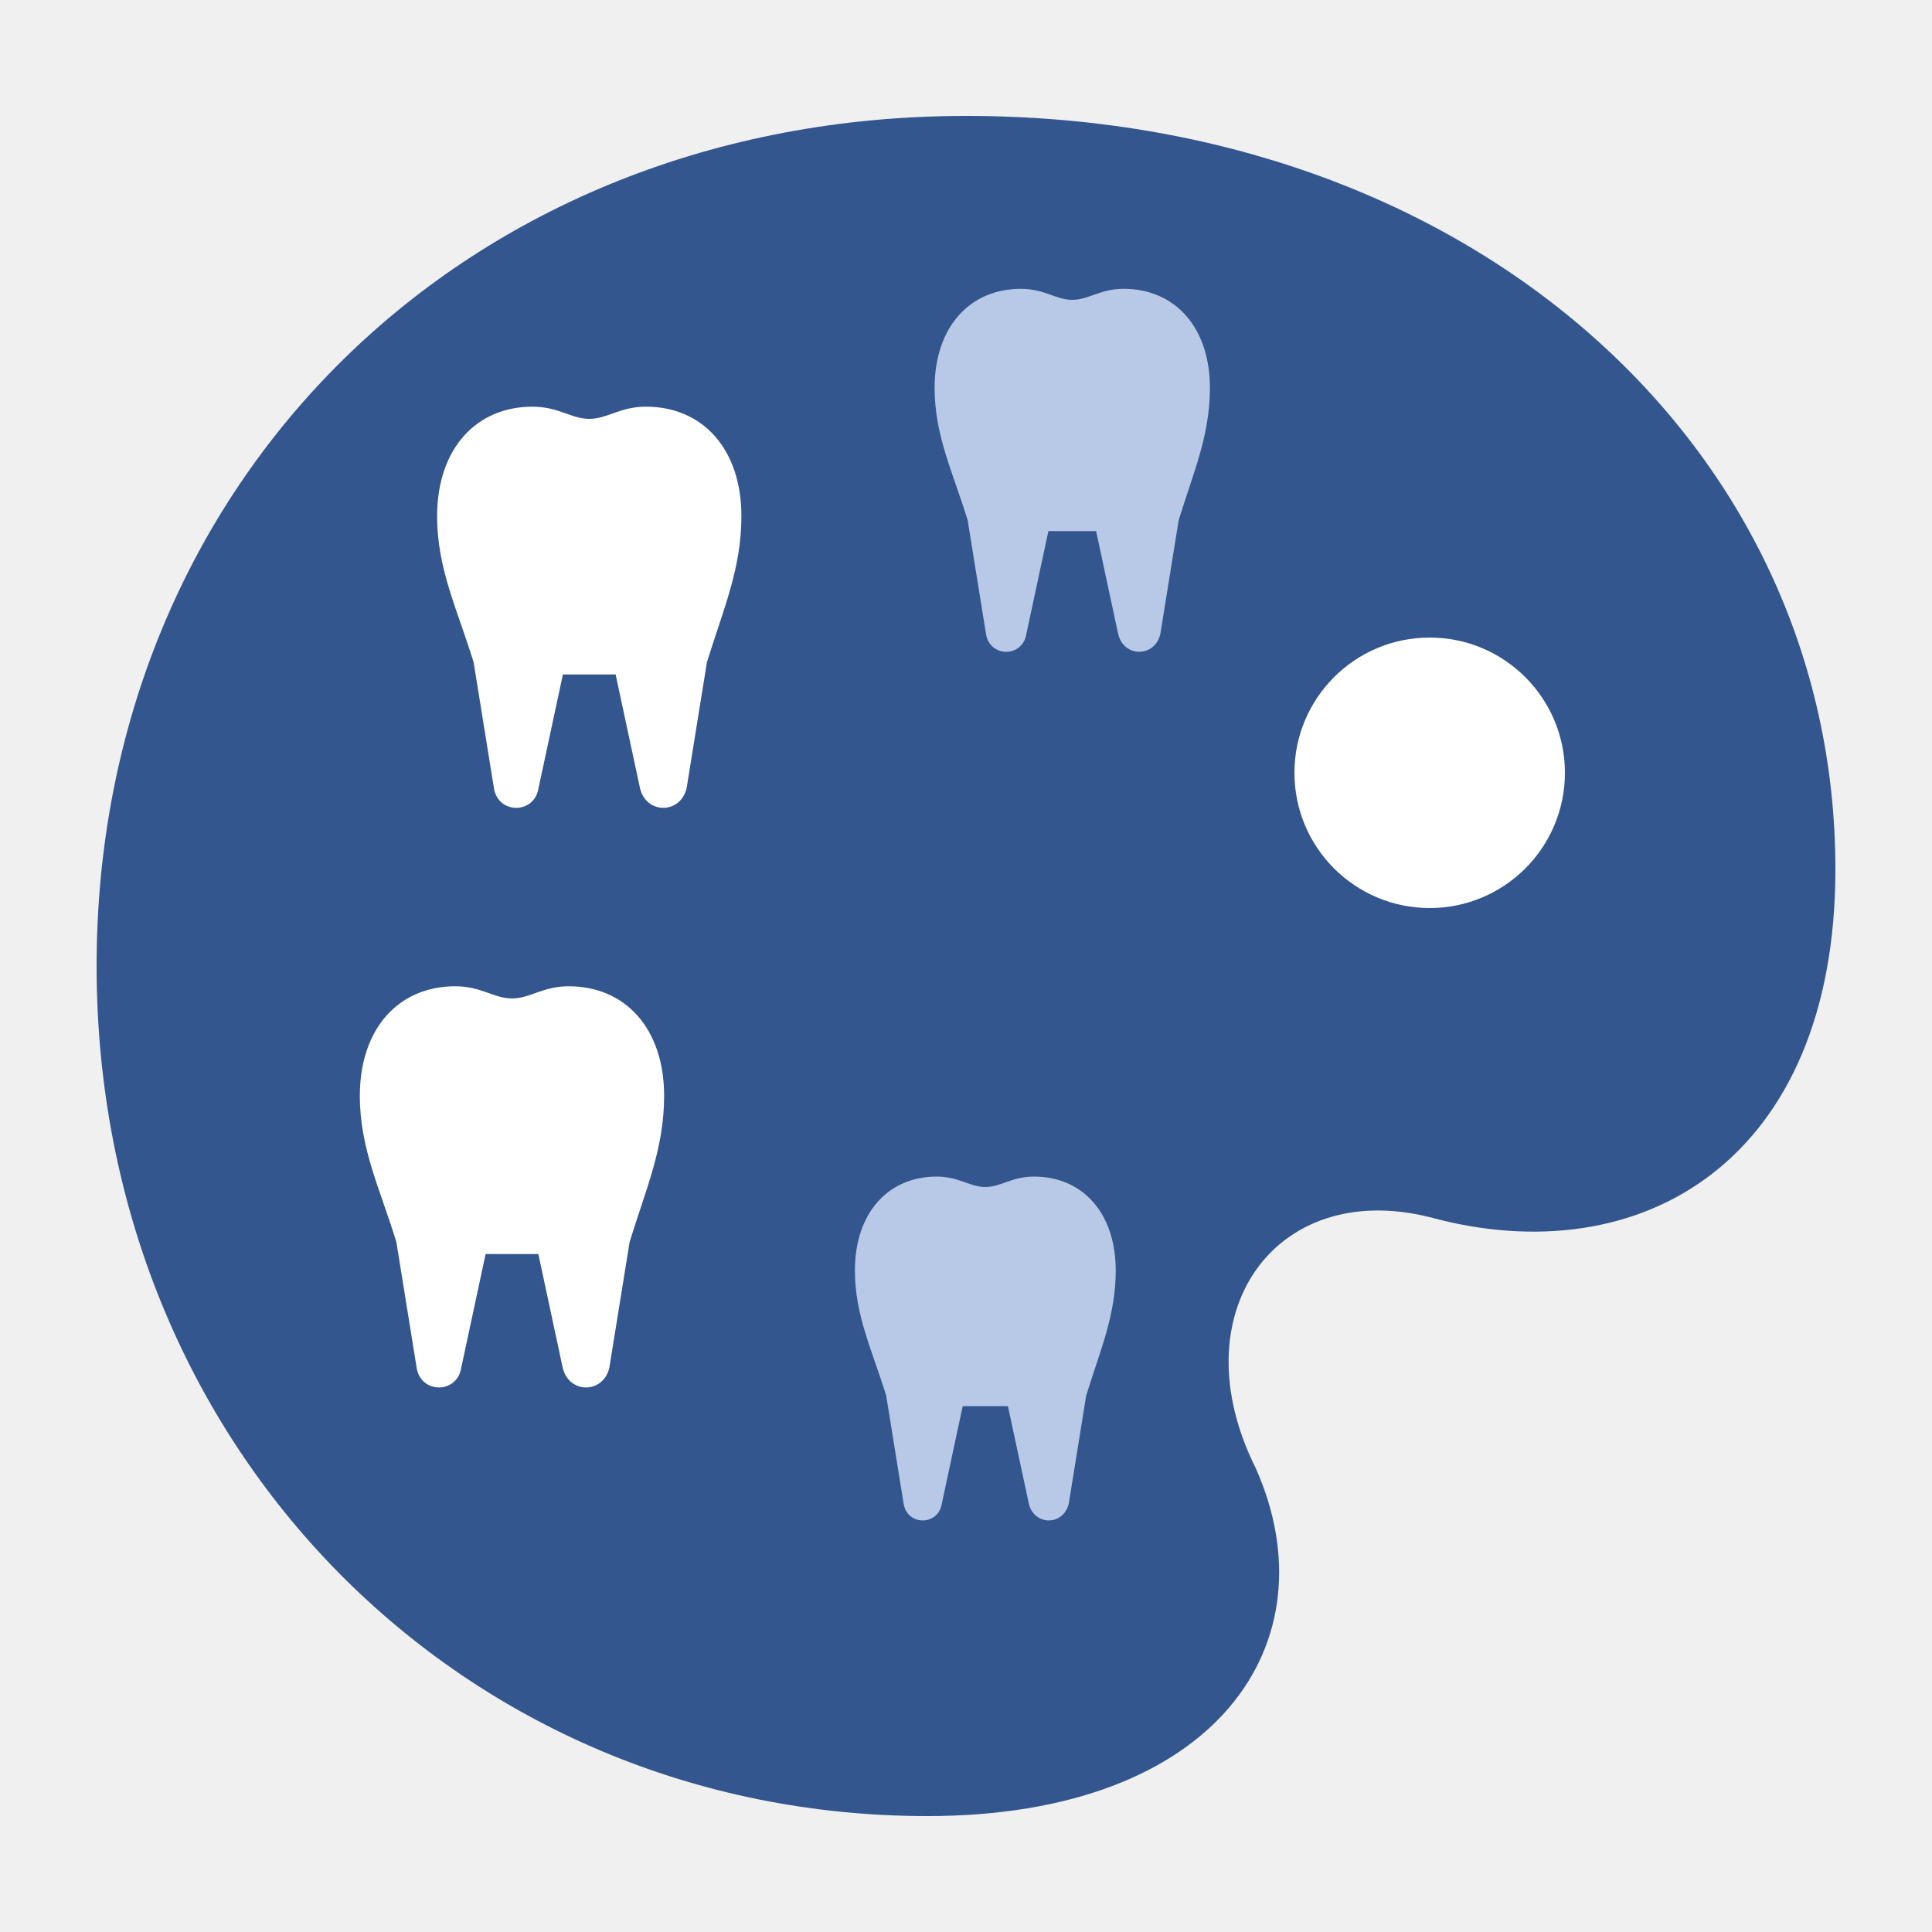
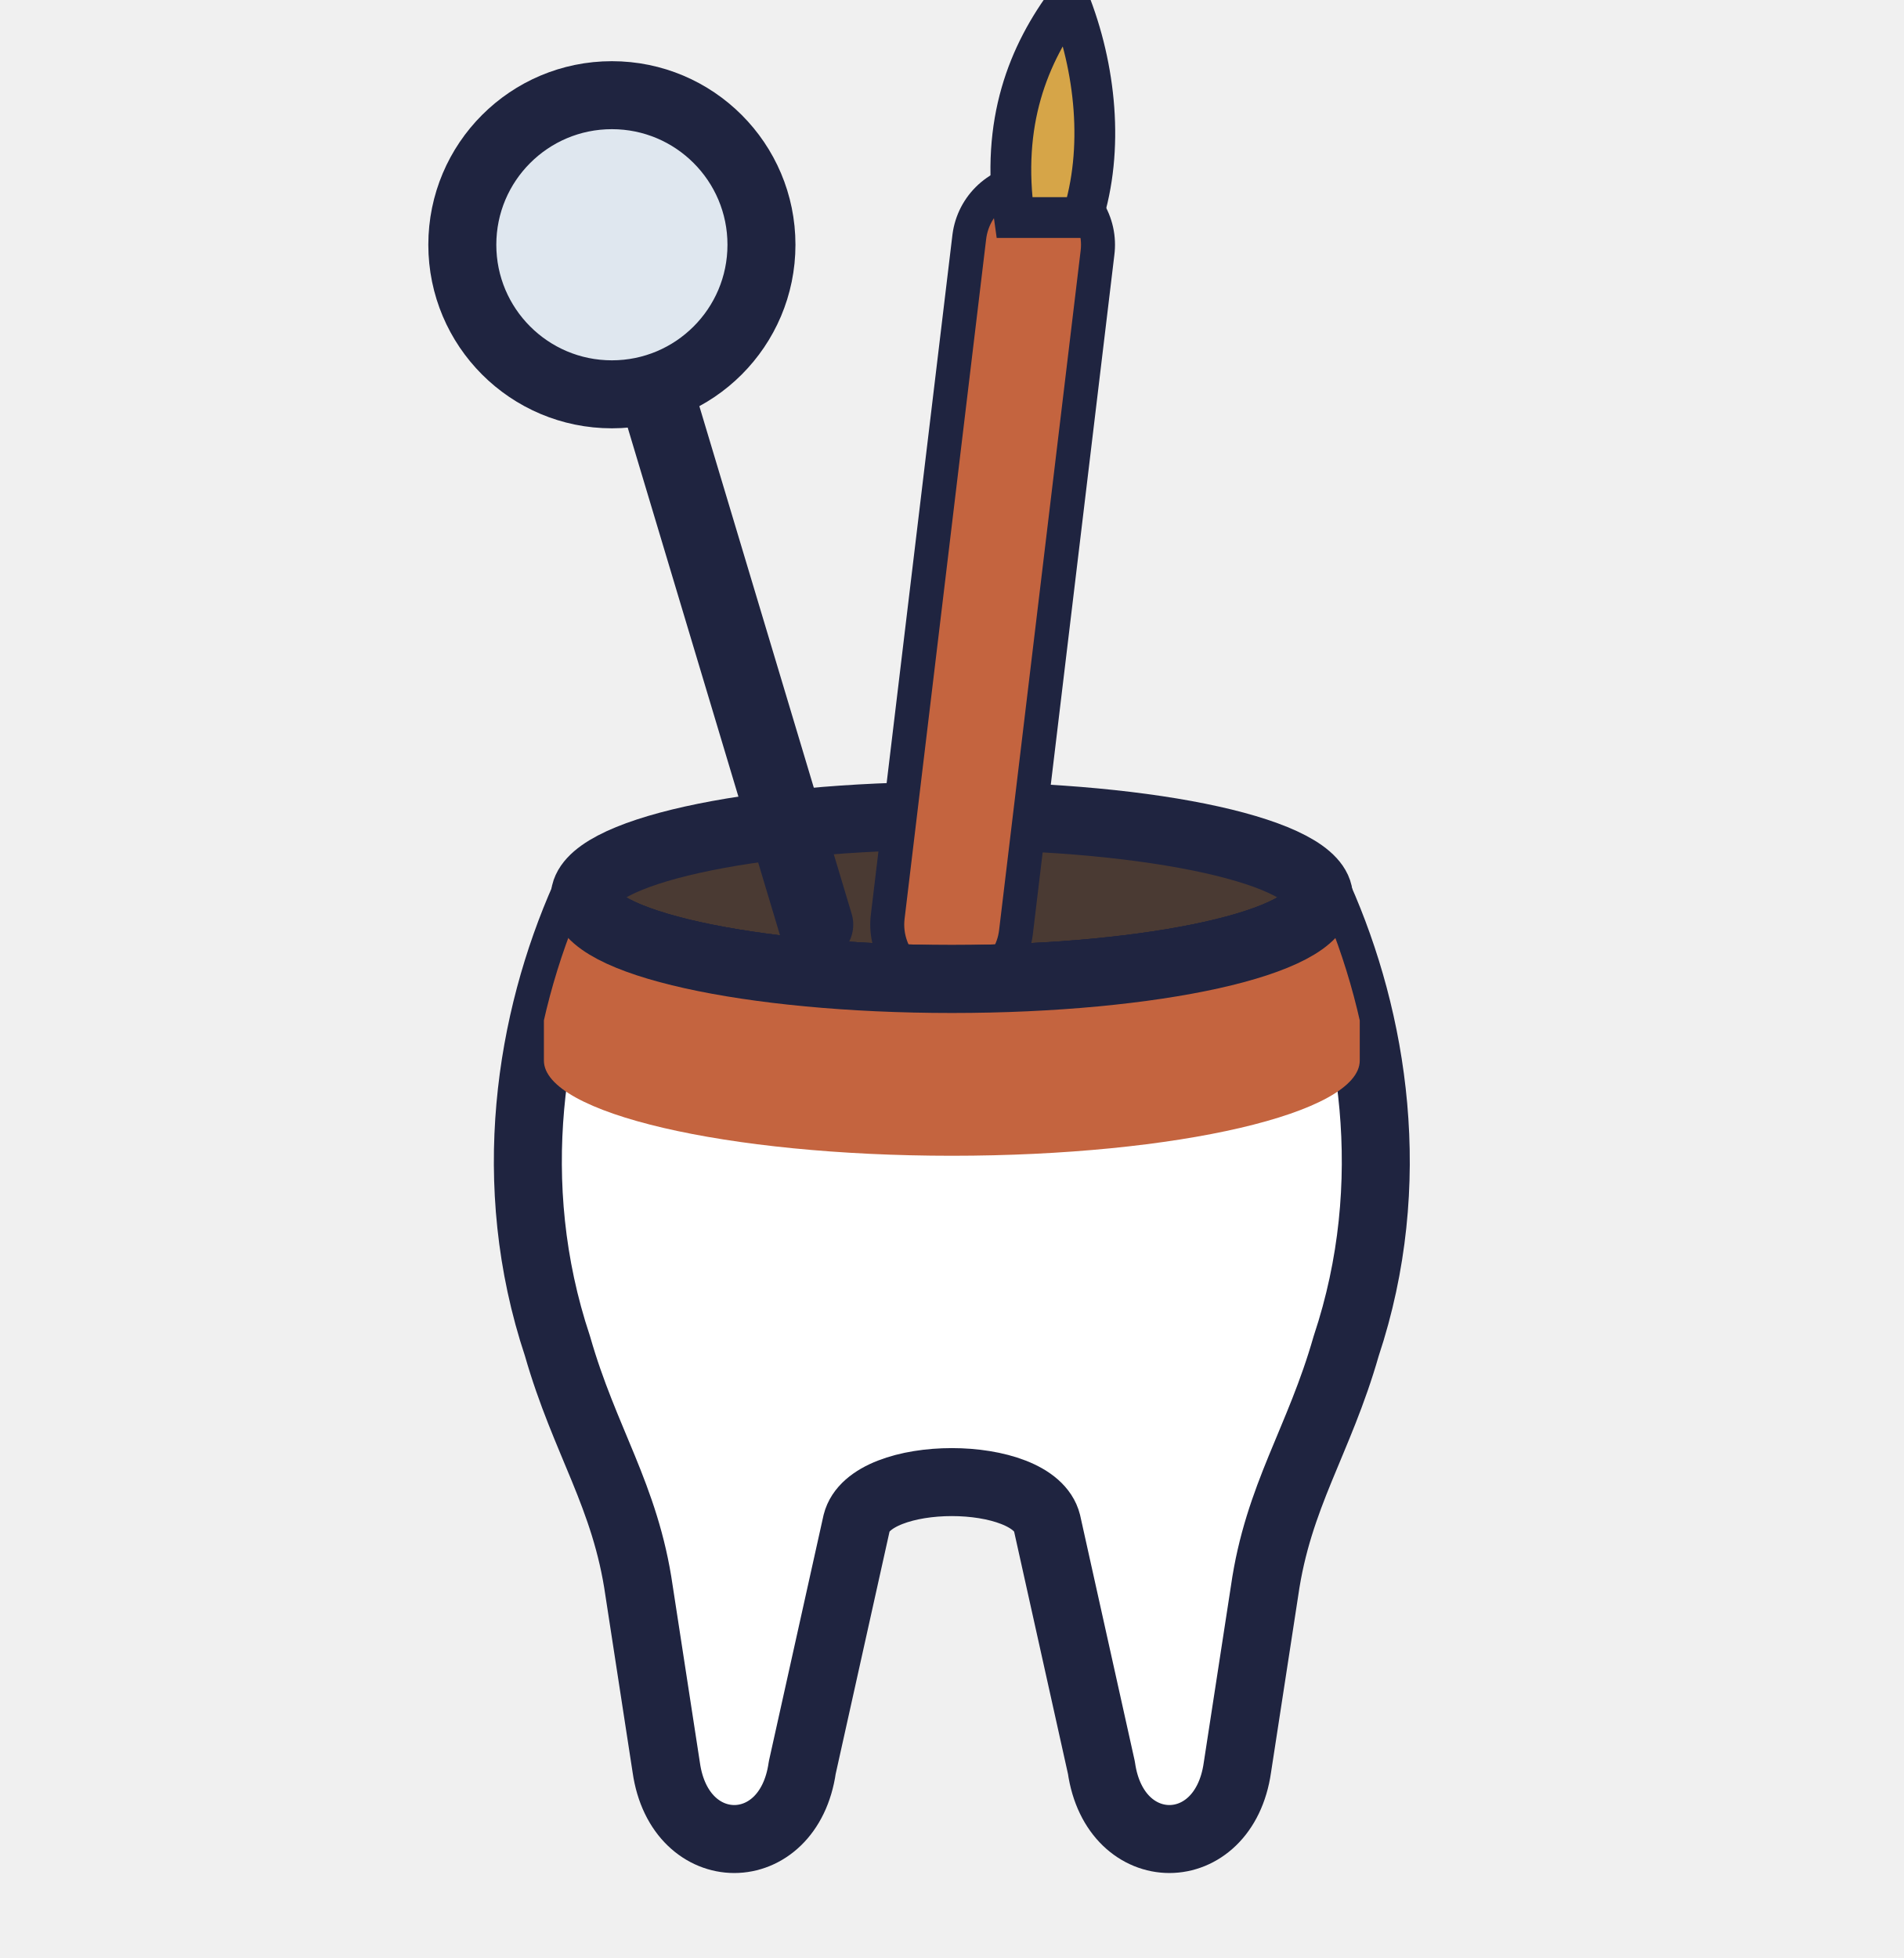
- <svg xmlns="http://www.w3.org/2000/svg" viewBox="0 0 100 100" role="img" aria-label="Стоматология «Студия улыбки»">
-   <path d="M50 6C76 6 95 23 95 45c0 15-10 21-21 18-8-2-13 5-9 13 4 9-2 18-17 18C24 94 5 75 5 50S24 6 50 6z" fill="#33568f" />
-   <circle cx="74" cy="40" r="7" fill="#fff" />
-   <path d="M7.2 1C4.4 1 2.5 3.1 2.5 6.4c0 2.6 1 4.6 1.8 7.2l1 6.2c.2 1.3 2 1.3 2.2 0l1.2-5.6h2.6l1.2 5.6c.3 1.3 2 1.3 2.3 0l1-6.2c.8-2.6 1.7-4.6 1.7-7.2C17.5 3.1 15.6 1 12.8 1c-1.3 0-1.9.6-2.8.6S8.5 1 7.2 1z" fill="#fff" transform="translate(20 20) scale(1.05)" />
-   <path d="M7.2 1C4.4 1 2.5 3.1 2.5 6.4c0 2.6 1 4.6 1.8 7.2l1 6.2c.2 1.3 2 1.3 2.2 0l1.2-5.6h2.6l1.2 5.6c.3 1.3 2 1.3 2.3 0l1-6.2c.8-2.6 1.7-4.6 1.7-7.2C17.5 3.1 15.6 1 12.8 1c-1.3 0-1.9.6-2.8.6S8.5 1 7.2 1z" fill="#b7c9e6" transform="translate(46 14) scale(.95)" />
-   <path d="M7.2 1C4.4 1 2.5 3.1 2.5 6.4c0 2.6 1 4.6 1.8 7.2l1 6.2c.2 1.3 2 1.3 2.2 0l1.2-5.6h2.6l1.2 5.6c.3 1.3 2 1.3 2.3 0l1-6.2c.8-2.6 1.7-4.6 1.7-7.2C17.5 3.1 15.6 1 12.8 1c-1.3 0-1.9.6-2.8.6S8.5 1 7.2 1z" fill="#fff" transform="translate(16 50) scale(1.05)" />
-   <path d="M7.2 1C4.4 1 2.5 3.1 2.5 6.4c0 2.6 1 4.6 1.8 7.2l1 6.2c.2 1.3 2 1.3 2.2 0l1.2-5.6h2.6l1.2 5.6c.3 1.3 2 1.3 2.3 0l1-6.2c.8-2.6 1.7-4.6 1.7-7.2C17.5 3.1 15.6 1 12.8 1c-1.3 0-1.9.6-2.8.6S8.5 1 7.2 1z" fill="#b7c9e6" transform="translate(42 60) scale(.9)" />
+ <svg xmlns="http://www.w3.org/2000/svg" viewBox="-10 -4 140 144" role="img" aria-label="Стоматология «Студия улыбки»">
+   <defs>
+     <path id="b" d="M33 62c-4 9-6 21-2 33 2 7 5 11 6 18l2 13c1 7 9 7 10 0l4-18c1-4 13-4 14 0l4 18c1 7 9 7 10 0l2-13c1-7 4-11 6-18 4-12 2-24-2-33a27 6 0 0 1-54 0z" />
+     <clipPath id="c">
+       <use href="#b" />
+     </clipPath>
+   </defs>
+   <ellipse cx="60" cy="62" rx="27" ry="6" fill="#4a3a33" stroke="#1f2440" stroke-width="5" />
+   <path d="M50 64 38 24" stroke="#1f2440" stroke-width="5.5" stroke-linecap="round" />
+   <circle cx="35" cy="14" r="11" fill="#dfe7ef" stroke="#1f2440" stroke-width="5" />
+   <path d="M60 64 66 14" stroke="#1f2440" stroke-width="12" stroke-linecap="round" />
+   <path d="M60 64 66 14" stroke="#c4643f" stroke-width="7" stroke-linecap="round" />
+   <path d="M64.6 12c-1-7 1-12 4-16 2 5 2.6 11 1 16z" fill="#d6a548" stroke="#1f2440" stroke-width="3" />
+   <use href="#b" fill="#fff" stroke="#1f2440" stroke-width="5" stroke-linejoin="round" />
+   <g clip-path="url(#c)">
+     <path d="M30 62a30 7 0 0 0 60 0v12a30 7 0 0 1-60 0z" fill="#c4643f" />
+   </g>
+   <path d="M33 62a27 6 0 0 0 54 0" fill="none" stroke="#1f2440" stroke-width="5" stroke-linecap="round" />
</svg>
